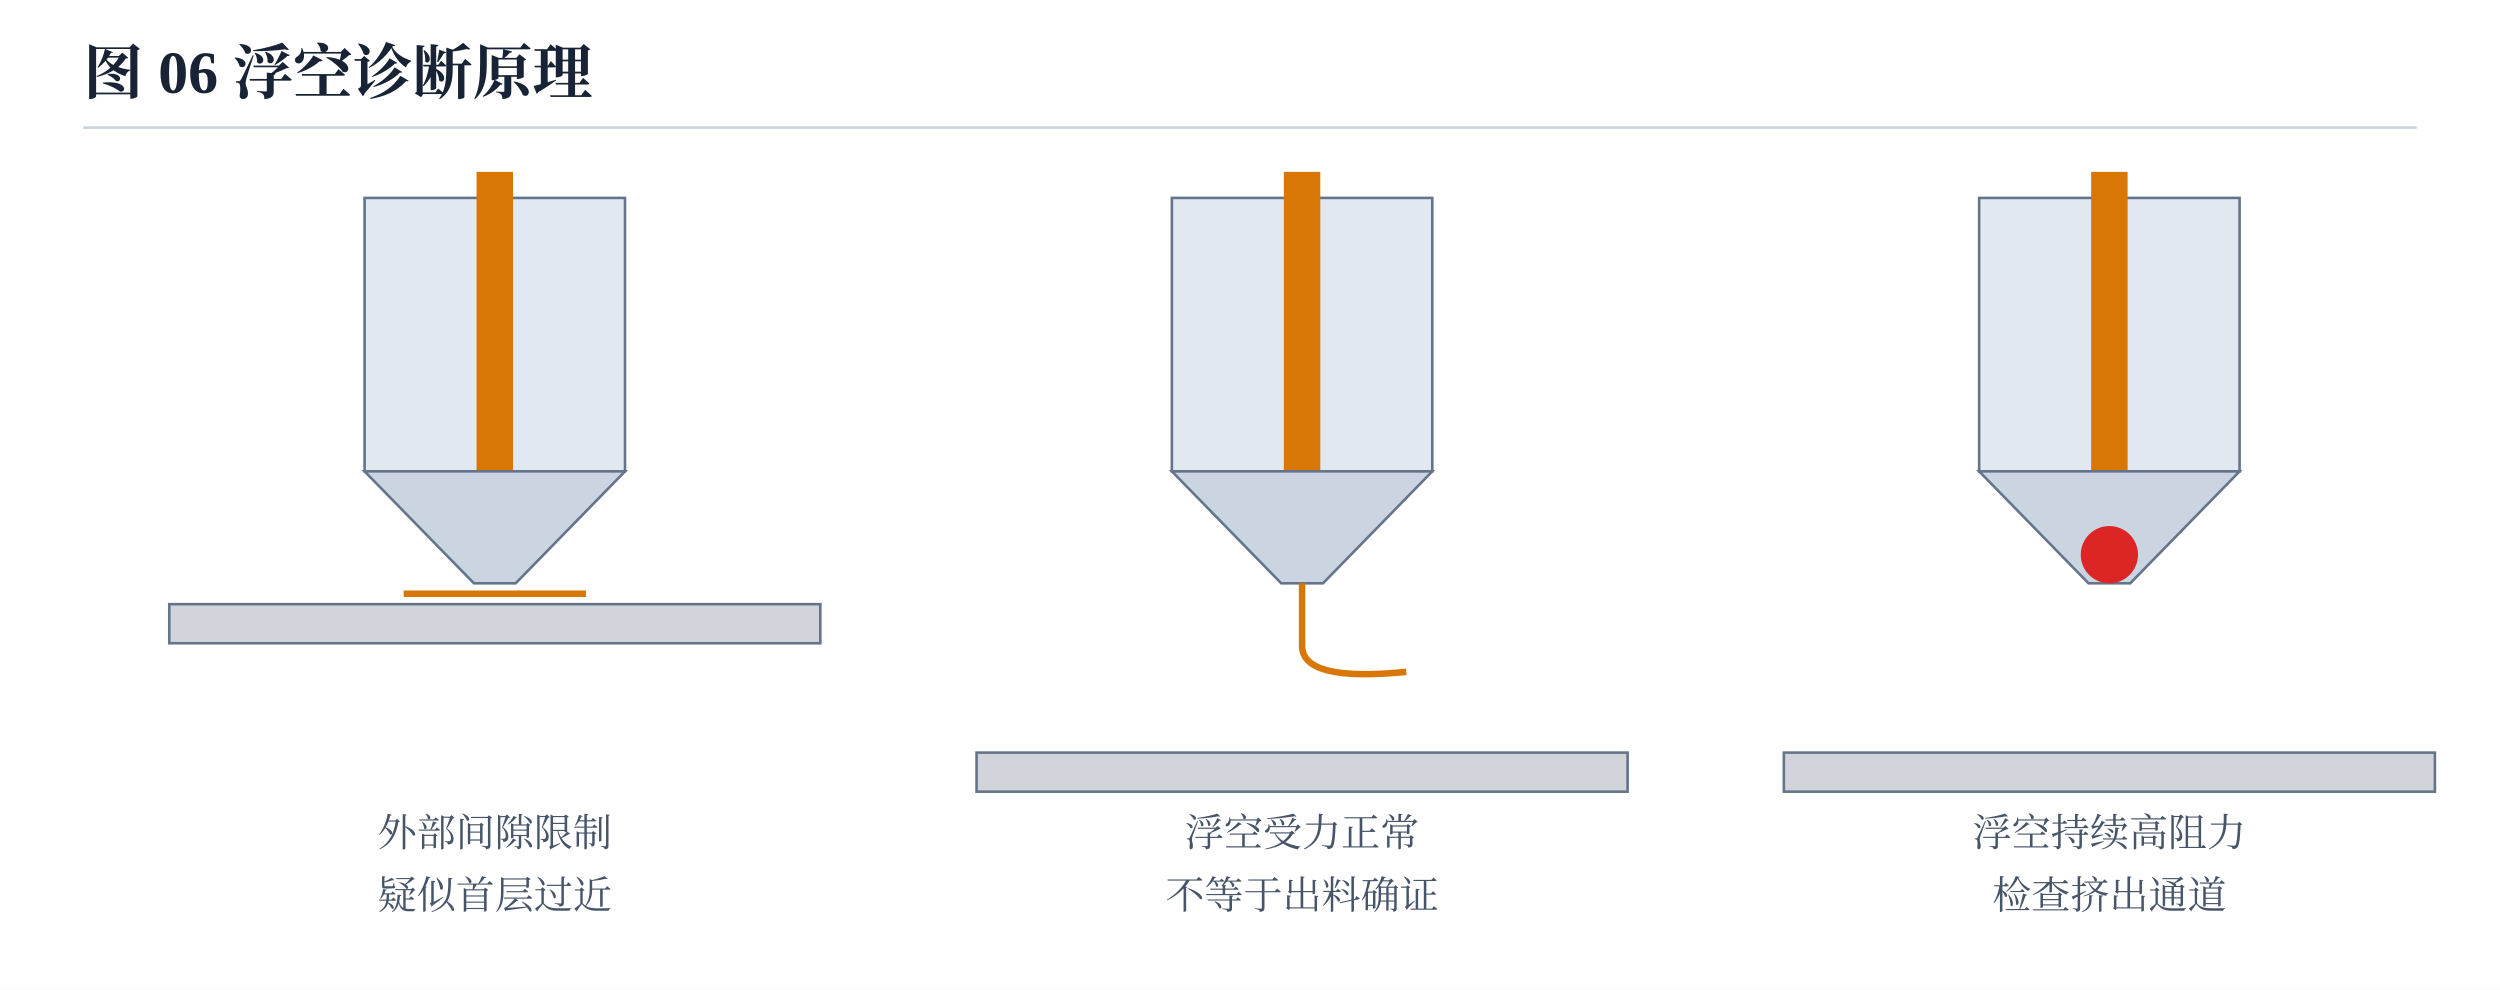
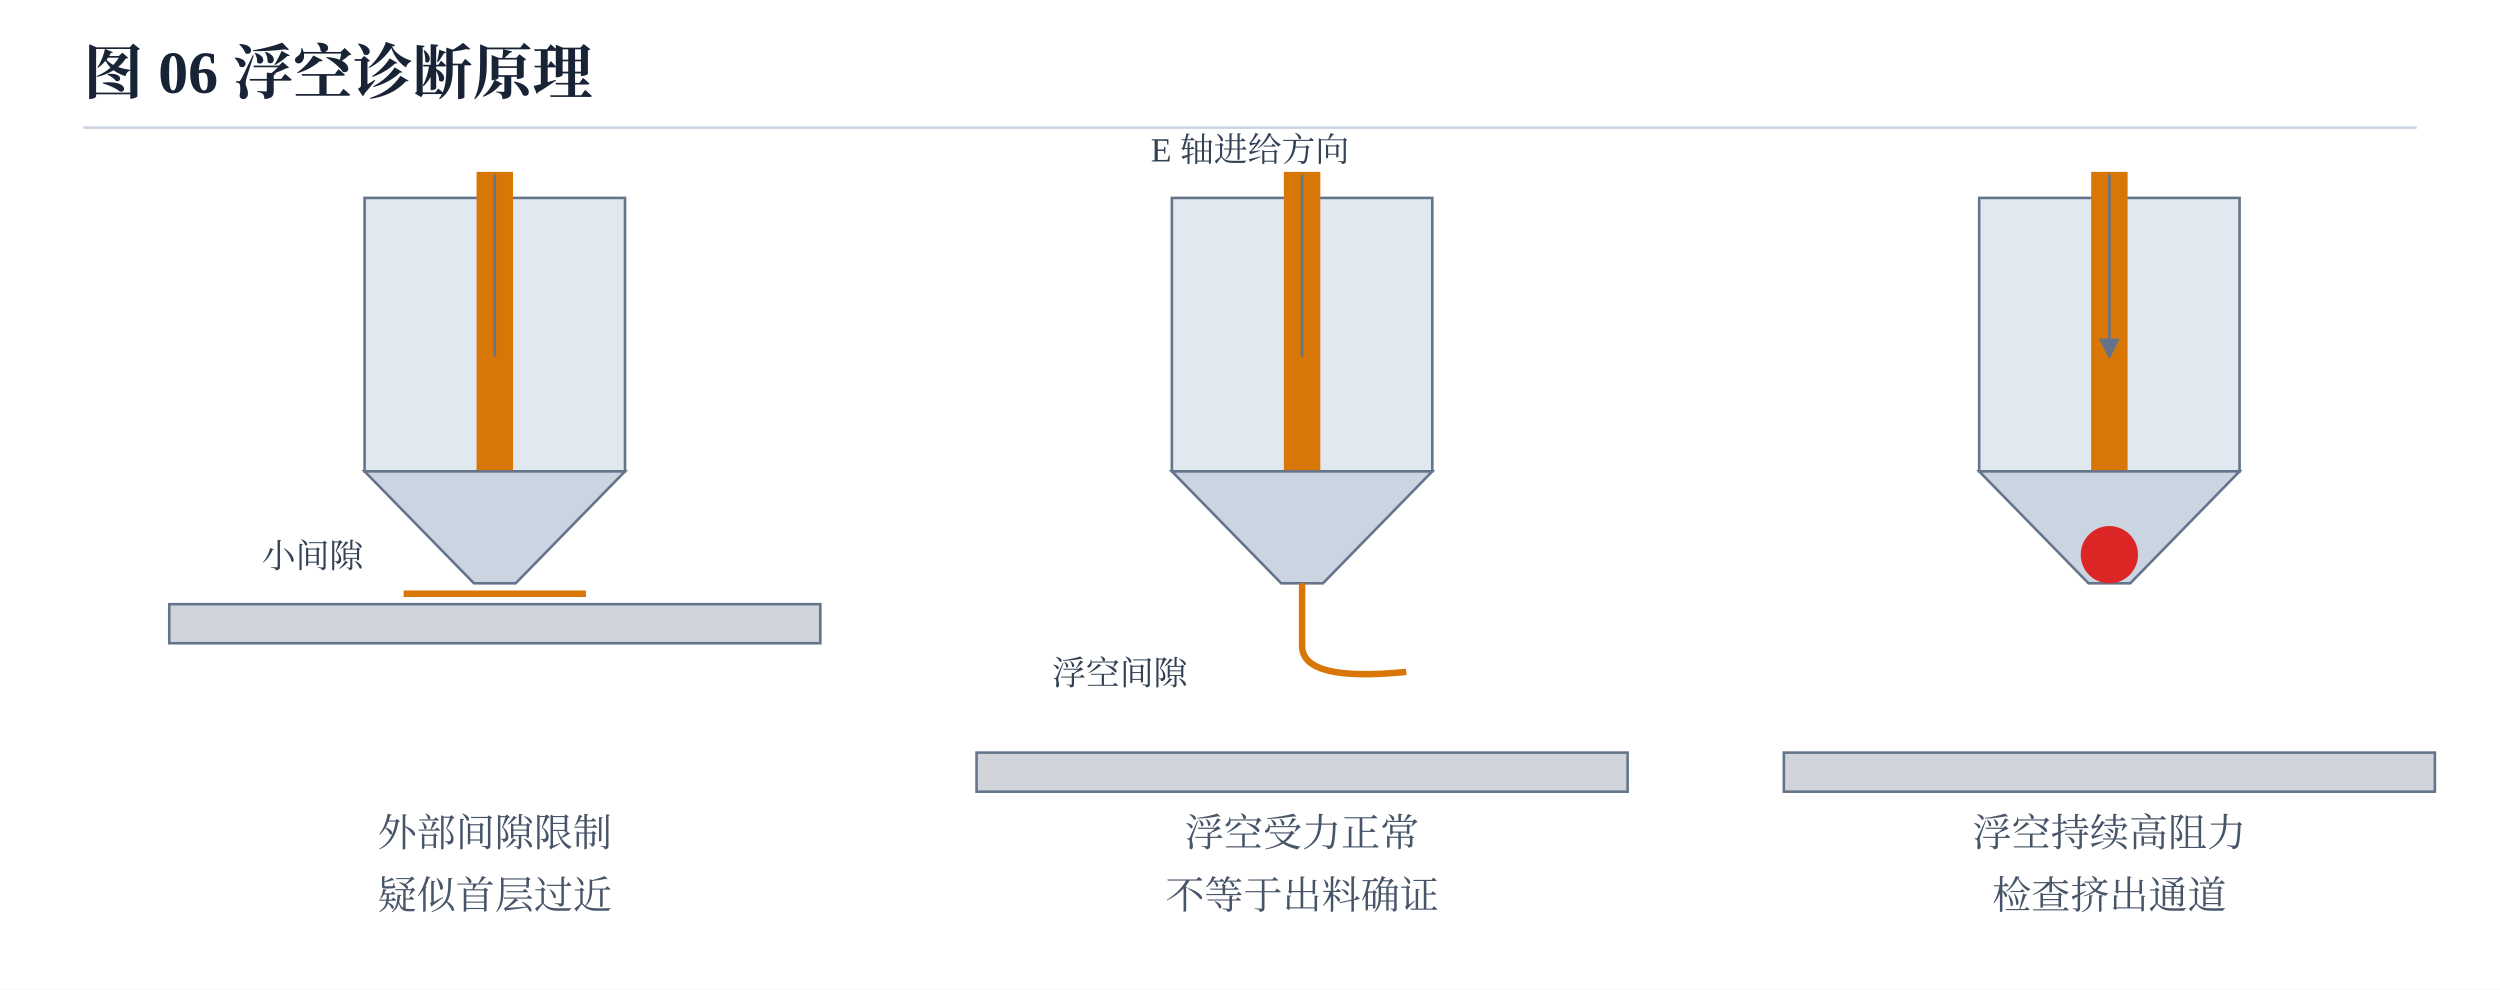
<svg xmlns="http://www.w3.org/2000/svg" viewBox="0 0 960 380" role="img" aria-label="图 06  浮空诊断原理">
  <defs>
    <marker id="a" markerWidth="8" markerHeight="8" refX="7" refY="4" orient="auto">
      <path d="M0 0L8 4L0 8Z" fill="#64748b" />
    </marker>
  </defs>
  <rect width="960" height="380" fill="#fff" />
  <g font-family="Times New Roman, SimSun, Noto Serif CJK SC, serif" fill="#182435">
    <text x="32" y="36" font-size="23" font-weight="bold">图 06  浮空诊断原理</text>
    <path d="M32 49H928" stroke="#cad3df" />
    <rect x="140" y="76" width="100" height="105" fill="#e2e8f0" stroke="#64748b" />
    <rect x="183" y="66" width="14" height="115" fill="#d97706" />
    <path d="M140 181H240L198 224H182Z" fill="#cbd5e1" stroke="#64748b" />
    <rect x="65" y="232" width="250" height="15" fill="#d1d5db" stroke="#64748b" />
    <path d="M155 228H225" fill="none" stroke="#d97706" stroke-width="2.5" />
    <text x="190" y="325" font-size="15" fill="#475569" text-anchor="middle">外部间隙限制</text>
    <text x="190" y="349" font-size="15" fill="#475569" text-anchor="middle">疑似首层过近</text>
    <rect x="450" y="76" width="100" height="105" fill="#e2e8f0" stroke="#64748b" />
    <rect x="493" y="66" width="14" height="115" fill="#d97706" />
    <path d="M450 181H550L508 224H492Z" fill="#cbd5e1" stroke="#64748b" />
    <rect x="375" y="289" width="250" height="15" fill="#d1d5db" stroke="#64748b" />
    <path d="M500 224V248Q500 262 540 258" fill="none" stroke="#d97706" stroke-width="2.5" />
    <text x="500" y="325" font-size="15" fill="#475569" text-anchor="middle">浮空受力正常</text>
    <text x="500" y="349" font-size="15" fill="#475569" text-anchor="middle">不等于出料确证</text>
    <rect x="760" y="76" width="100" height="105" fill="#e2e8f0" stroke="#64748b" />
    <rect x="803" y="66" width="14" height="115" fill="#d97706" />
    <path d="M760 181H860L818 224H802Z" fill="#cbd5e1" stroke="#64748b" />
    <rect x="685" y="289" width="250" height="15" fill="#d1d5db" stroke="#64748b" />
    <circle cx="810" cy="213" r="11" fill="#dc2626" />
    <text x="810" y="325" font-size="15" fill="#475569" text-anchor="middle">浮空持续高阻力</text>
    <text x="810" y="349" font-size="15" fill="#475569" text-anchor="middle">检查挤出通道</text>
+     <path d="M190 67V137M500 67V137M810 67V137" stroke="#64748b" fill="none" marker-end="url(#a)" />
+     <text x="480" y="62" font-size="13" text-anchor="middle" fill="#334155">E 轴进给方向</text>
+     <text x="120" y="218" font-size="13" text-anchor="middle" fill="#334155">小间隙</text>
+     <text x="430" y="263" font-size="13" text-anchor="middle" fill="#334155">浮空间隙</text>
  </g>
</svg>
